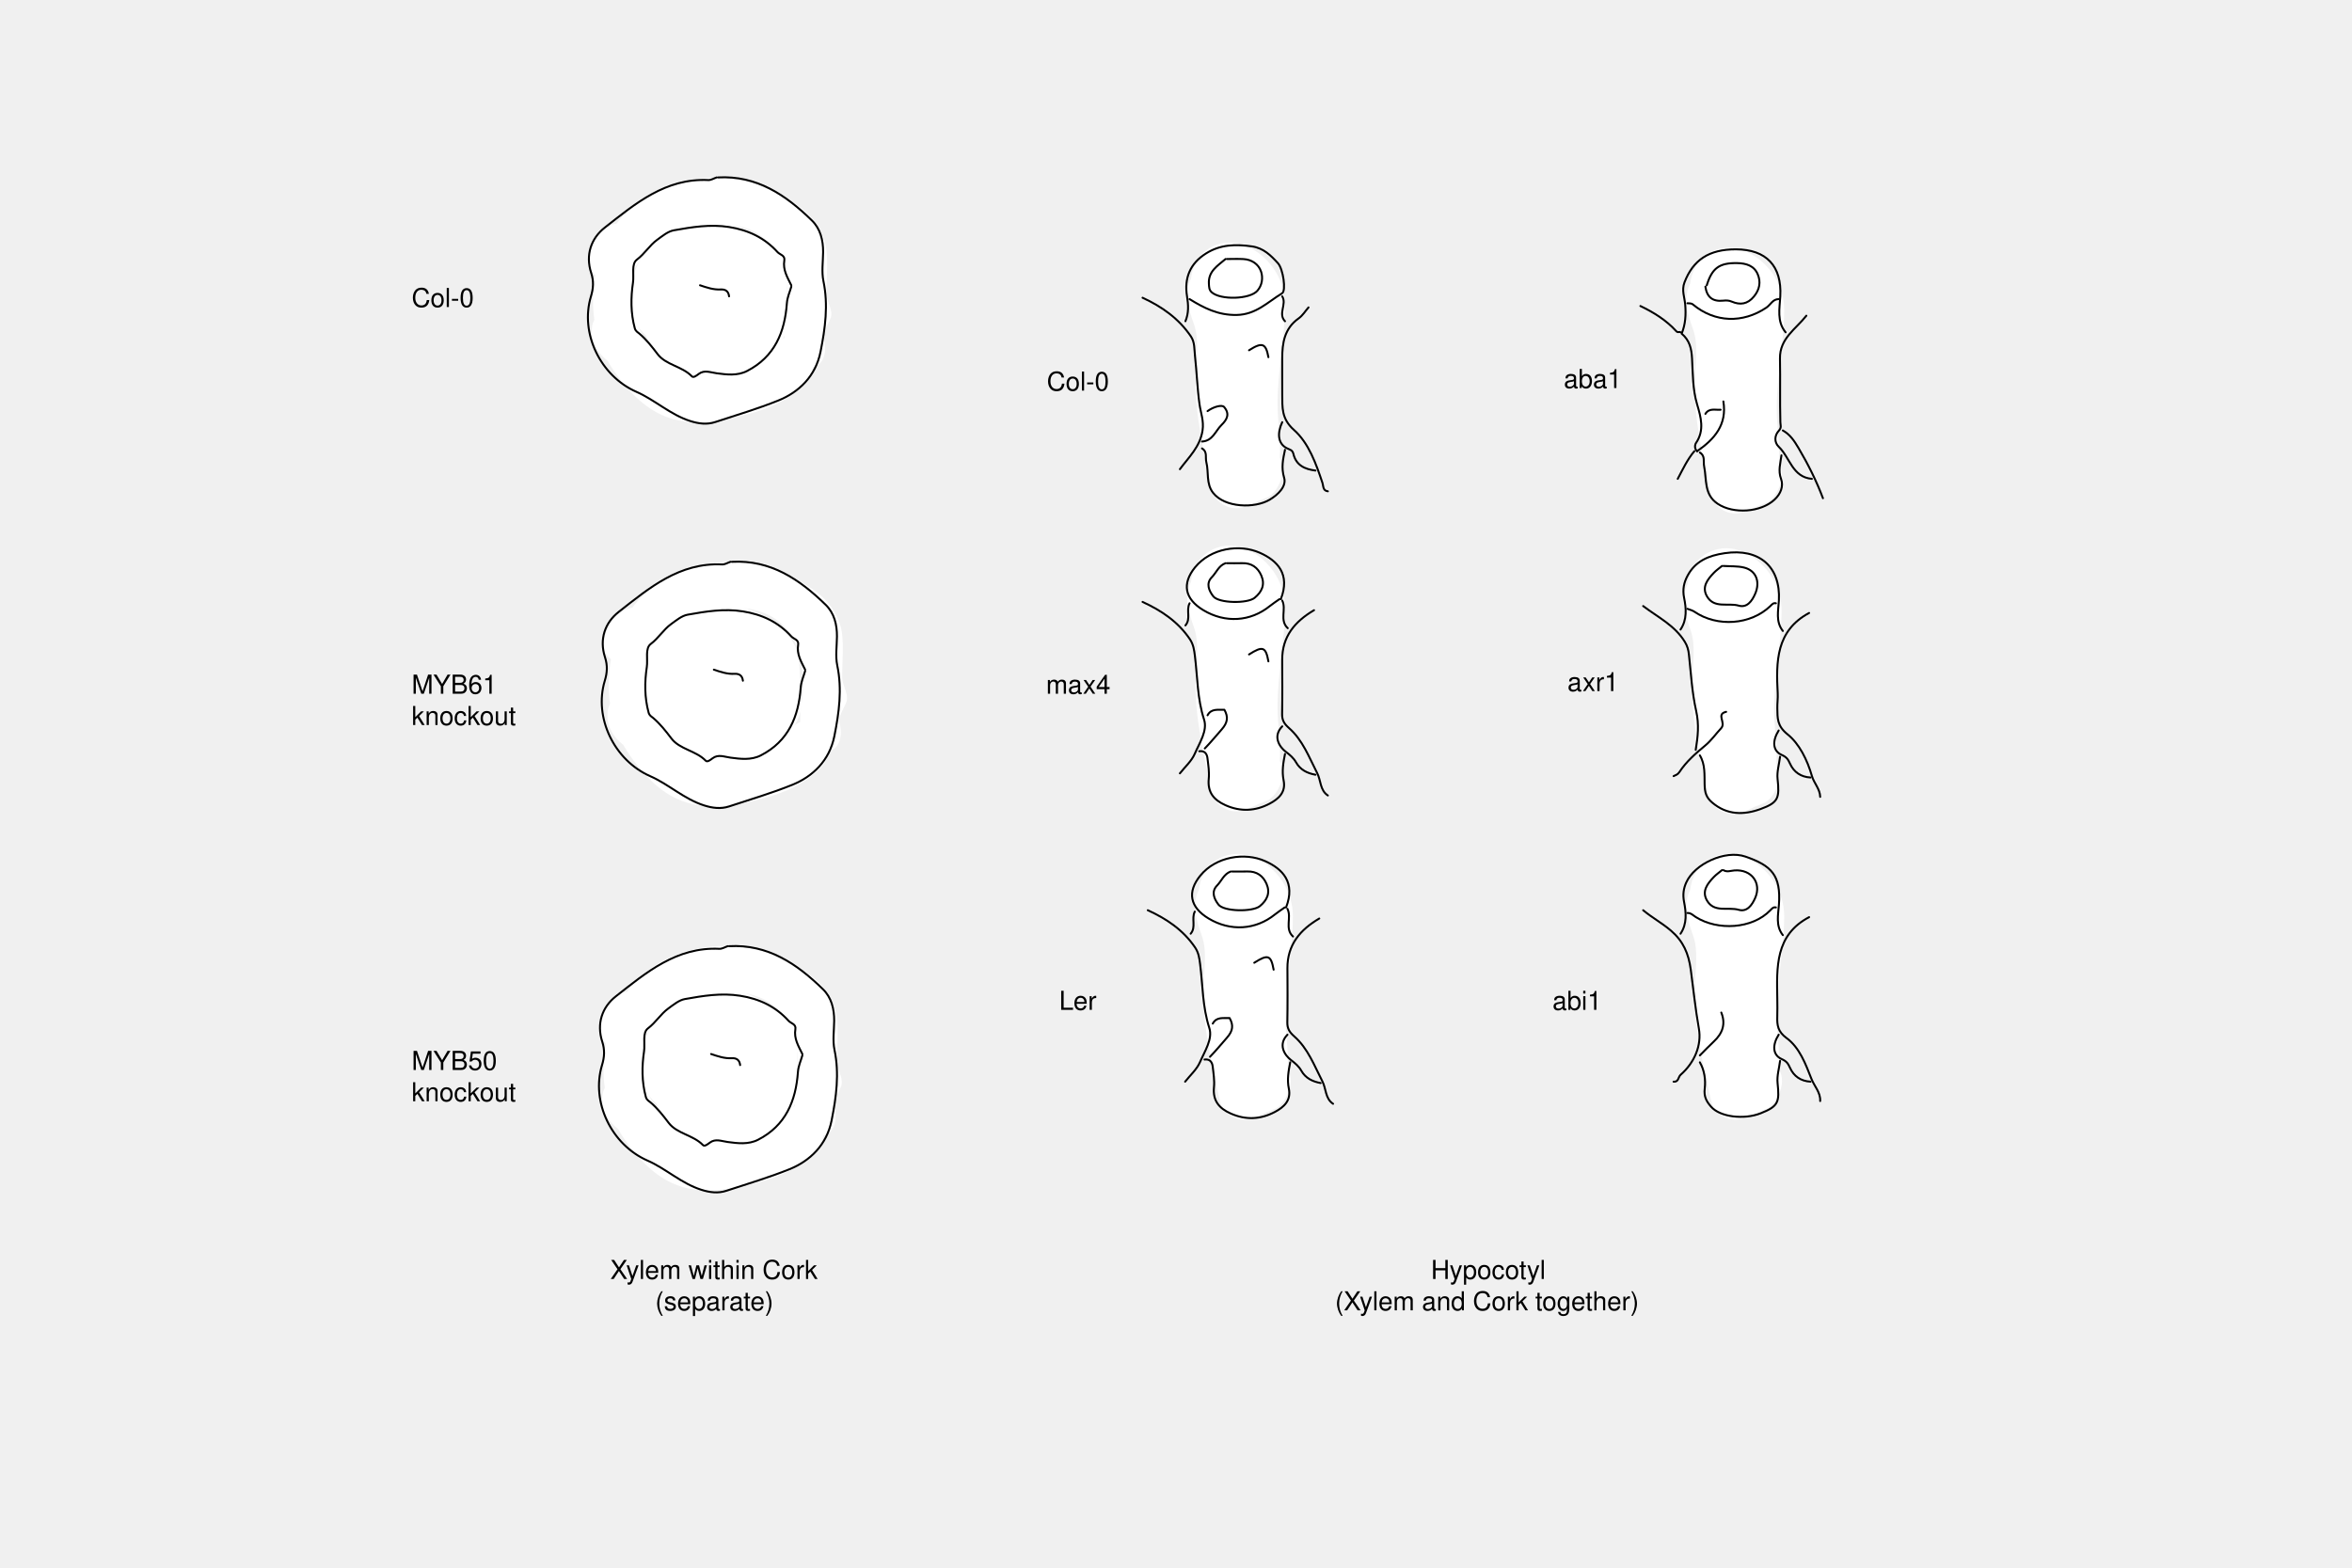
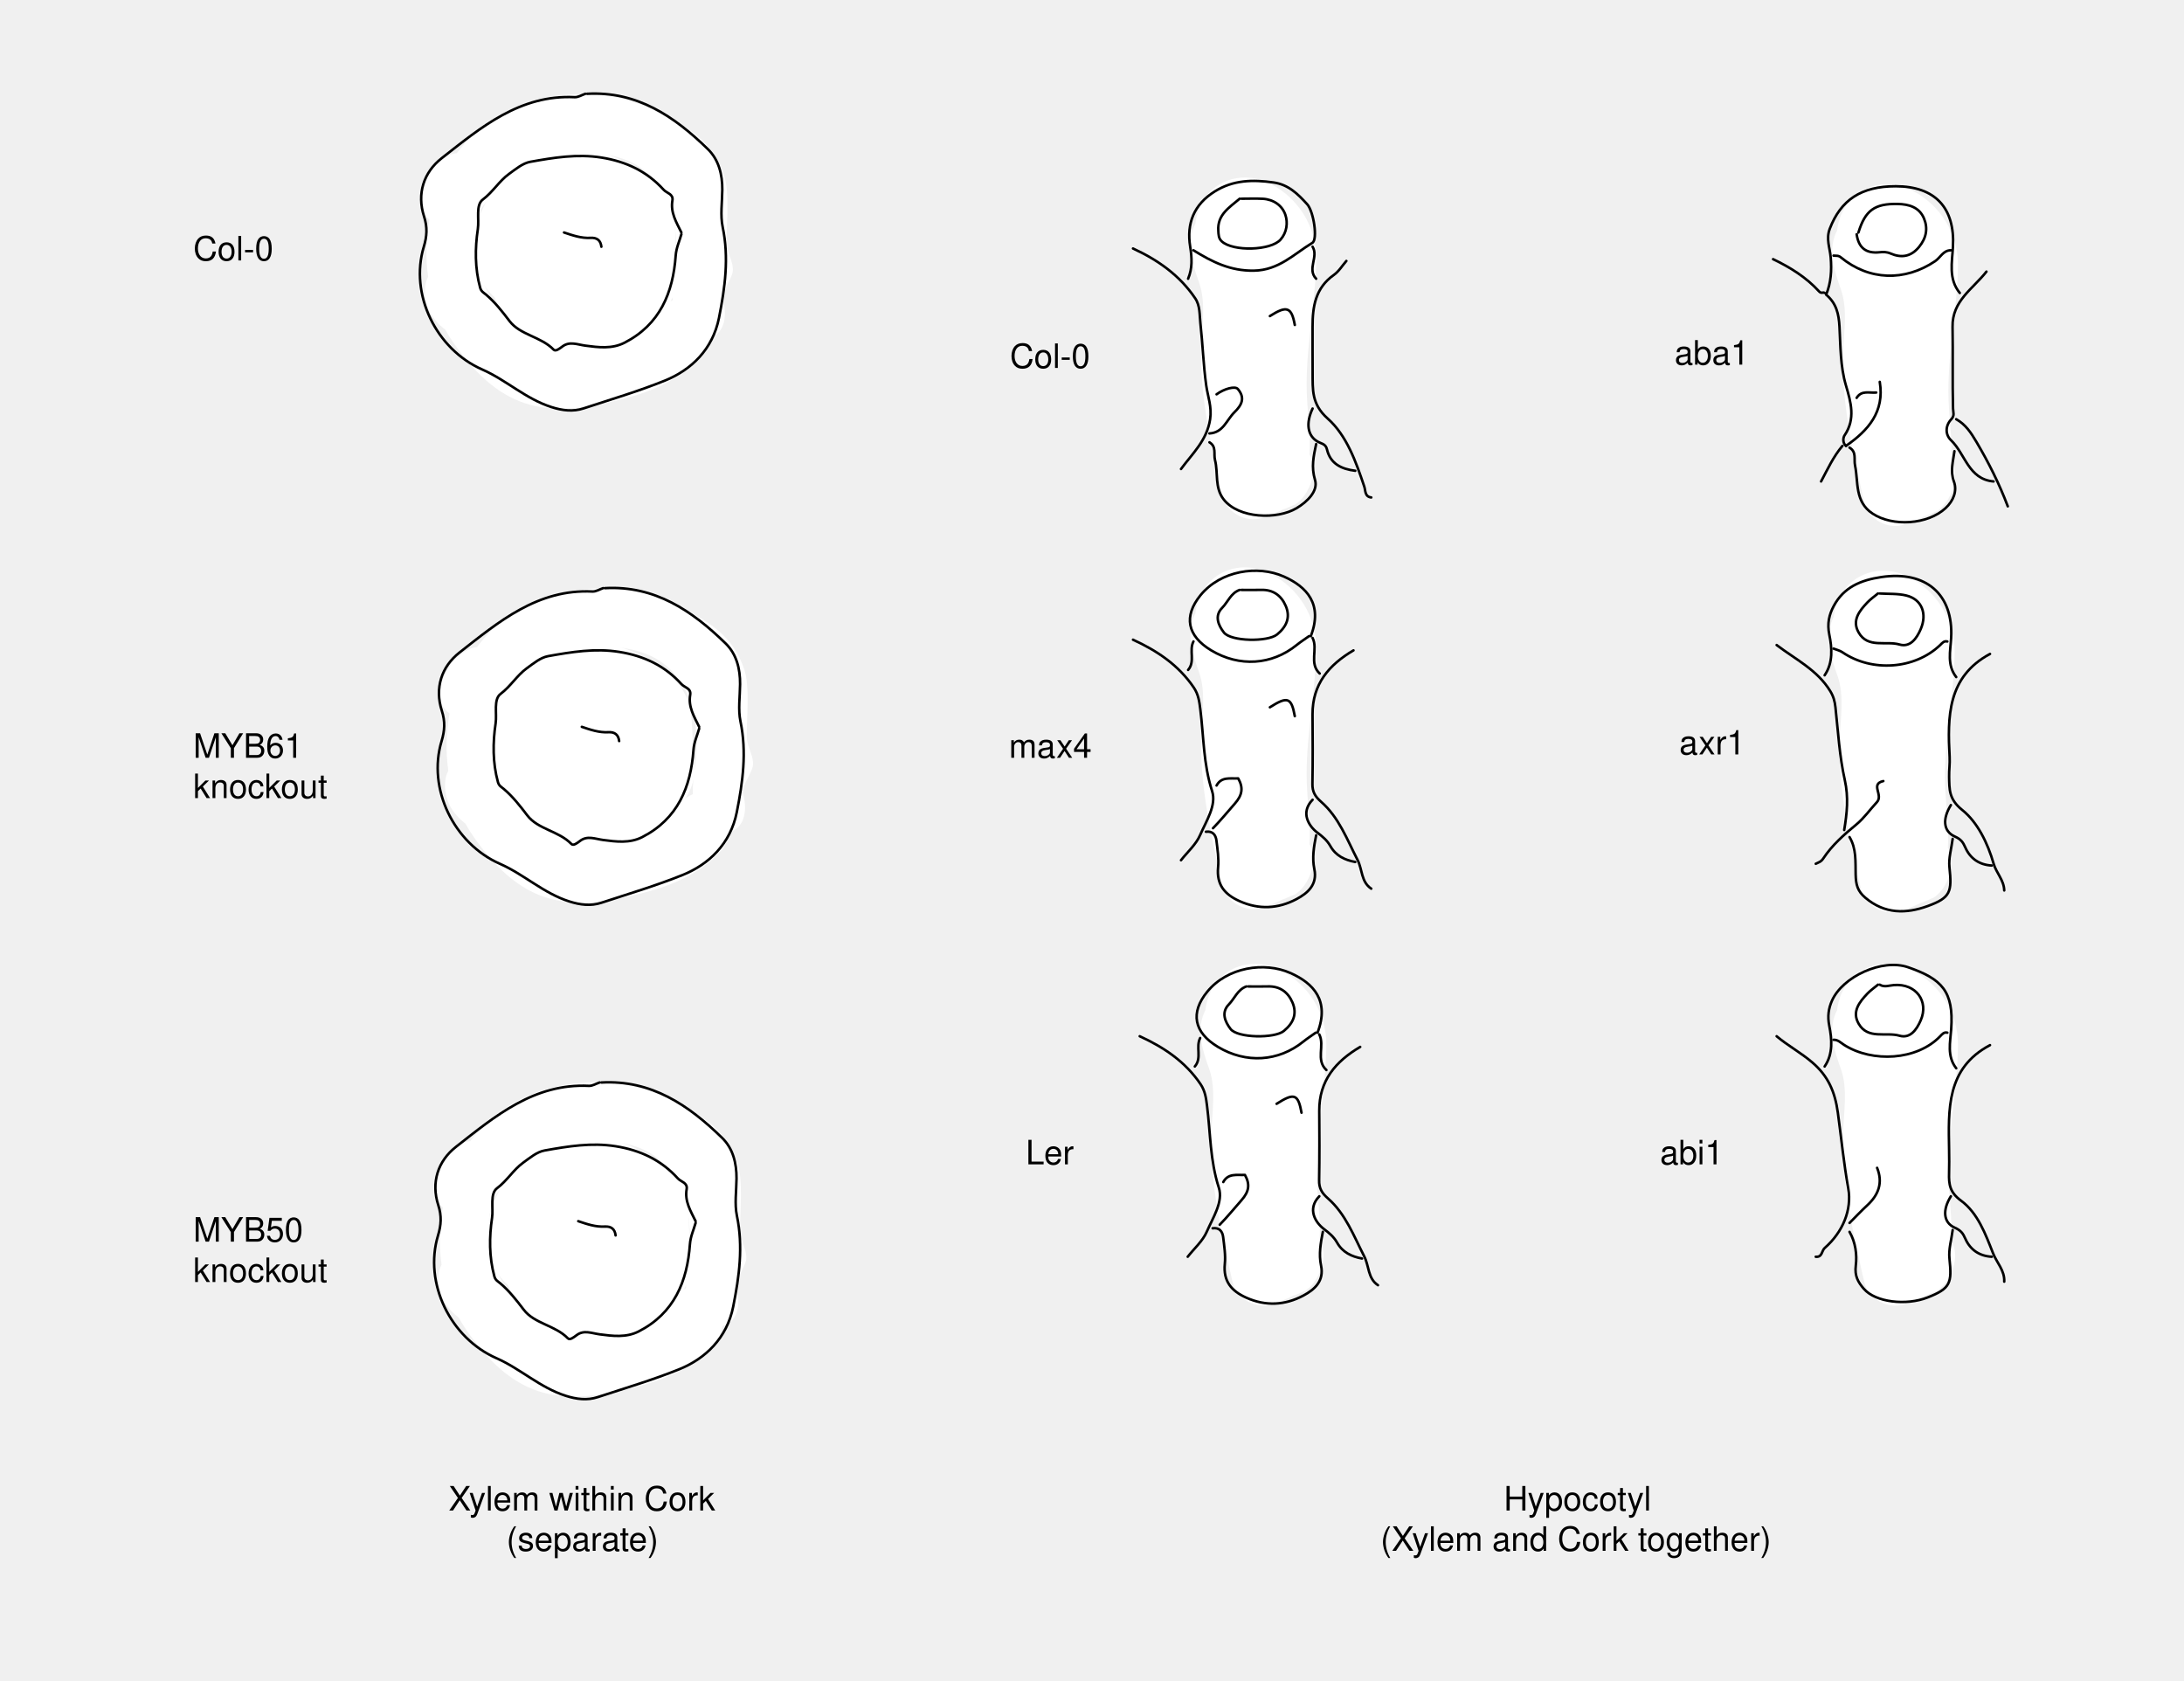
- <svg xmlns="http://www.w3.org/2000/svg" version="1.1" id="Layer_1" x="0px" y="0px" width="100%" viewBox="0 0 900 600" enable-background="new 0 0 900 600" xml:space="preserve">
+ <svg xmlns="http://www.w3.org/2000/svg" version="1.1" author="Provart Lab - Bio Analytic Resource, University of Toronto" id="Layer_1" x="0px" y="0px" width="100%" viewBox="100 40 650 500" enable-background="new 0 0 900 600" xml:space="preserve">
  <g id="Labels">
    <text transform="matrix(1 0 0 1 157.5 117.5)" font-family="'Helvetica'" font-size="10">Col-0</text>
    <text transform="matrix(1 0 0 1 157.5 265.5)" font-family="'Helvetica'" font-size="10">MYB61</text>
    <text transform="matrix(1 0 0 1 157.5 277.5)" font-family="'Helvetica'" font-size="10">knockout</text>
    <text transform="matrix(1 0 0 1 157.5 409.5)" font-family="'Helvetica'" font-size="10">MYB50</text>
    <text transform="matrix(1 0 0 1 157.5 421.5)" font-family="'Helvetica'" font-size="10">knockout</text>
    <text transform="matrix(1 0 0 1 233.4902 489.5)" font-family="'Helvetica'" font-size="10">Xylem within Cork</text>
    <text transform="matrix(1 0 0 1 250.7124 501.5)" font-family="'Helvetica'" font-size="10">(separate)</text>
    <text transform="matrix(1 0 0 1 547.5469 489.5)" font-family="'Helvetica'" font-size="10">Hypocotyl</text>
    <text transform="matrix(1 0 0 1 510.8652 501.5)" font-family="'Helvetica'" font-size="10">(Xylem and Cork together)</text>
    <text transform="matrix(1 0 0 1 400.5518 149.5)" font-family="'Helvetica'" font-size="10">Col-0</text>
    <text transform="matrix(1 0 0 1 400.2734 265.5)" font-family="'Helvetica'" font-size="10">max4</text>
    <text transform="matrix(1 0 0 1 405.2734 386.5)" font-family="'Helvetica'" font-size="10">Ler</text>
    <text transform="matrix(1 0 0 1 594.0469 386.5)" font-family="'Helvetica'" font-size="10">abi1</text>
    <text transform="matrix(1 0 0 1 598.377 148.5)" font-family="'Helvetica'" font-size="10">aba1</text>
    <text transform="matrix(1 0 0 1 599.7734 264.5)" font-family="'Helvetica'" font-size="10">axr1</text>
  </g>
  <g id="Samples">
    <g id="Xylem_MYB61_knockout" fill="#FFFFFF">
      <path d="M305.667,415.001c-0.681-5.3-0.344-10.558-1.07-15.901c-1.287-9.48-9.995-15.361-18.081-18.512    c-19.753-7.693-42.093,7.182-41.516,28.413c0.144,5.307,2.483,10.128,6.175,13.446c0.416,1.016,0.941,2.012,1.616,2.973    c10.035,14.274,32.292,19.525,43.834,5.182c0.042-0.02,0.084-0.036,0.126-0.059C301.807,428.111,306.399,420.701,305.667,415.001z    " />
    </g>
    <g id="Cork_MYB61_knockout" fill="#FFFFFF">
      <path d="M320.273,406.495c-0.126-5.491,0.984-15.104-0.771-20.312c-3.39-10.055-10.495-14.267-19.997-18.988    c-20.192-10.04-46.808-5.032-59.54,12.39c-0.935,0.077-1.871,0.339-2.745,0.802c-5.079,2.695-8.072,7.93-8.219,13.613    c-0.056,2.174,1.099,4.125,2.8,5.309c-1.01,5.526-1.183,11.346-0.377,17.066c-0.501,0.934-0.816,2-0.923,3.125    c-0.501,5.304,2.127,9.65,6.031,12.598c0.771,1.413,1.624,2.792,2.567,4.127c14.78,20.924,28.603,22.133,50.487,16.445    c9.093-2.362,17.28-5.992,23.425-12.992c1.13-1.287,1.787-3.67,2.064-5.055c4.131-1.102,5.563-5.885,4.122-11.215    c-0.677-2.505,2.583-6.139,2.887-8.66C322.409,412.046,320.335,409.212,320.273,406.495z M304.18,423.357    c-1.111,0.429-2.195,1.167-3.189,2.3c-10.306,11.739-25.19,14.77-38.283,8.171c-13.273-6.689-20.676-21.904-15.89-36.793    c0.661-2.055,4.04-5.217,6.344-7.16c3.336-2.815,7.664-5.109,11.673-6.793c8.532-3.584,15.836-4.807,24.617-1.807    c7.276,2.483,12.169,8.42,14.353,15.597c1.213,3.988,1.491,8.04,1.503,12.186C305.32,413.844,304.065,418.619,304.18,423.357z" />
    </g>
    <g id="Xylem_MYB50_knockout" fill="#FFFFFF">
      <path d="M306.667,268.001c-0.681-5.3-0.344-10.557-1.07-15.901c-1.287-9.483-9.995-15.363-18.081-18.513    c-19.753-7.693-42.093,7.183-41.516,28.414c0.144,5.307,2.483,10.128,6.175,13.446c0.416,1.016,0.941,2.012,1.616,2.973    c10.035,14.274,32.292,19.525,43.834,5.182c0.042-0.02,0.084-0.036,0.126-0.059C302.807,281.111,307.399,273.701,306.667,268.001z    " />
    </g>
    <g id="Cork_MYB50_knockout" fill="#FFFFFF">
      <path d="M322.273,259.495c-0.126-5.492,0.984-15.102-0.771-20.309c-3.39-10.055-10.495-14.267-19.997-18.991    c-20.192-10.04-46.808-5.032-59.54,12.39c-0.935,0.077-1.871,0.338-2.745,0.802c-5.079,2.695-8.072,7.927-8.219,13.613    c-0.056,2.174,1.099,4.125,2.8,5.309c-1.01,5.526-1.183,11.343-0.377,17.066c-0.501,0.934-0.816,2-0.923,3.125    c-0.501,5.304,2.127,9.65,6.031,12.598c0.771,1.413,1.624,2.792,2.567,4.127c14.78,20.924,28.603,22.133,50.487,16.445    c9.093-2.362,17.28-5.992,23.425-12.992c1.13-1.287,1.787-3.67,2.064-5.055c4.131-1.102,5.563-5.885,4.122-11.215    c-0.677-2.505,2.583-6.138,2.887-8.66C324.409,265.046,322.335,262.212,322.273,259.495z M306.18,276.357    c-1.111,0.429-2.195,1.167-3.189,2.3c-10.306,11.739-25.19,14.77-38.283,8.171c-13.273-6.689-20.676-21.904-15.89-36.792    c0.661-2.055,4.04-5.217,6.344-7.161c3.336-2.815,7.664-5.109,11.673-6.793c8.532-3.583,15.836-4.806,24.617-1.806    c7.276,2.485,12.169,8.42,14.353,15.597c1.213,3.988,1.491,8.04,1.503,12.186C307.32,266.844,306.065,271.619,306.18,276.357z" />
    </g>
    <g id="Xylem_Col-0" fill="#FFFFFF">
      <path d="M301.667,121.001c-0.681-5.3-0.344-10.557-1.07-15.901c-1.287-9.483-9.995-15.363-18.081-18.513    c-19.753-7.693-42.093,7.183-41.516,28.414c0.144,5.307,2.483,10.128,6.175,13.446c0.416,1.016,0.941,2.012,1.616,2.973    c10.035,14.274,32.292,19.525,43.834,5.182c0.042-0.02,0.084-0.038,0.126-0.059C297.807,134.111,302.399,126.701,301.667,121.001z    " />
    </g>
    <g id="Cork_Col-0" fill="#FFFFFF">
      <path d="M316.273,112.495c-0.126-5.492,0.984-15.102-0.771-20.309c-3.39-10.055-10.495-14.267-19.997-18.991    c-20.192-10.04-46.808-5.032-59.54,12.39c-0.935,0.077-1.871,0.338-2.745,0.802c-5.079,2.695-8.072,7.927-8.219,13.613    c-0.056,2.174,1.099,4.125,2.8,5.309c-1.01,5.526-1.183,11.343-0.377,17.066c-0.501,0.934-0.816,2-0.923,3.125    c-0.501,5.304,2.127,9.65,6.031,12.598c0.771,1.413,1.624,2.792,2.567,4.127c14.78,20.922,28.603,22.131,50.487,16.445    c9.093-2.362,17.28-5.992,23.425-12.992c1.13-1.287,1.787-3.67,2.064-5.055c4.131-1.102,5.563-5.885,4.122-11.215    c-0.677-2.505,2.583-6.138,2.887-8.66C318.409,118.046,316.335,115.212,316.273,112.495z M300.18,129.357    c-1.111,0.429-2.195,1.167-3.189,2.3c-10.306,11.74-25.19,14.77-38.283,8.171c-13.273-6.689-20.676-21.904-15.89-36.792    c0.661-2.055,4.04-5.217,6.344-7.161c3.336-2.815,7.664-5.109,11.673-6.793c8.532-3.583,15.836-4.806,24.617-1.806    c7.276,2.485,12.169,8.42,14.353,15.597c1.213,3.988,1.491,8.04,1.503,12.186C301.32,119.844,300.065,124.619,300.18,129.357z" />
    </g>
    <g id="Hypocotyl_axr1" fill="#FFFFFF">
      <path d="M678.869,271.461c0.003-12.584,2.764-25.043,2.862-37.562c0.071-9.256-5.212-17.859-13.449-22.105    c-9.828-5.066-20.759,0.057-22.442,11.182c-0.029,0.188-0.046,0.375-0.064,0.562c-0.154,0.307-0.302,0.618-0.436,0.938    c-2.332,5.547-0.334,11.314,1.547,16.652c2.088,5.928,0.857,12.781,0.643,18.923c-0.522,14.752,3.047,30.183,6.312,44.478    c1.123,4.918,6.906,8.135,11.688,6.635c2.111-0.663,4.145-1.459,6.058-2.448c0.406-0.144,0.812-0.307,1.212-0.509    c-2.519,1.27,2.812-1.244,2.479-0.953c2.083-1.293,3.438-3.259,4.429-5.455c1.438-3.202,1.709-6.632,0.028-9.552    C680.138,285.419,678.867,278.357,678.869,271.461z" />
    </g>
    <g id="Hypocotyl_Ler" fill="#FFFFFF">
      <path d="M491.869,388.461c0.003-12.584,2.764-25.043,2.861-37.562c0.072-9.258-5.213-17.859-13.448-22.105    c-9.828-5.066-20.759,0.057-22.443,11.182c-0.028,0.188-0.045,0.375-0.064,0.562c-0.153,0.307-0.301,0.618-0.436,0.938    c-2.332,5.549-0.333,11.314,1.547,16.652c2.088,5.928,0.858,12.781,0.643,18.923c-0.522,14.752,3.047,30.183,6.312,44.478    c1.124,4.918,6.907,8.135,11.688,6.635c2.111-0.663,4.145-1.459,6.058-2.448c0.406-0.144,0.812-0.307,1.212-0.509    c-2.519,1.27,2.812-1.244,2.479-0.953c2.083-1.293,3.438-3.259,4.429-5.455c1.438-3.202,1.709-6.632,0.028-9.552    C493.138,402.419,491.867,395.357,491.869,388.461z" />
    </g>
    <g id="Hypocotyl_abi1" fill="#FFFFFF">
      <path d="M679.869,388.461c0.003-12.584,2.764-25.043,2.862-37.562c0.071-9.258-5.212-17.859-13.449-22.105    c-9.828-5.066-20.759,0.057-22.442,11.182c-0.029,0.188-0.046,0.375-0.064,0.562c-0.154,0.307-0.302,0.618-0.436,0.938    c-2.332,5.549-0.334,11.314,1.547,16.652c2.088,5.928,0.857,12.781,0.643,18.923c-0.522,14.752,3.047,30.183,6.312,44.478    c1.123,4.918,6.906,8.135,11.688,6.635c2.111-0.663,4.145-1.459,6.058-2.448c0.406-0.144,0.812-0.307,1.212-0.509    c-2.519,1.27,2.812-1.244,2.479-0.953c2.083-1.293,3.438-3.259,4.429-5.455c1.438-3.202,1.709-6.632,0.028-9.552    C681.138,402.419,679.867,395.357,679.869,388.461z" />
    </g>
    <g id="Hypocotyl_aba1" fill="#FFFFFF">
      <path d="M679.869,156.461c0.003-12.584,2.764-25.043,2.862-37.562c0.071-9.256-5.212-17.859-13.449-22.105    c-9.828-5.066-20.759,0.057-22.442,11.182c-0.029,0.188-0.046,0.375-0.064,0.562c-0.154,0.307-0.302,0.618-0.436,0.938    c-2.332,5.547-0.334,11.314,1.547,16.652c2.088,5.928,0.857,12.781,0.643,18.923c-0.522,14.752,3.047,30.181,6.312,44.476    c1.123,4.918,6.906,8.135,11.688,6.635c2.111-0.663,4.145-1.459,6.058-2.448c0.406-0.144,0.812-0.307,1.212-0.509    c-2.519,1.27,2.812-1.244,2.479-0.953c2.083-1.293,3.438-3.259,4.429-5.455c1.438-3.202,1.709-6.632,0.028-9.552    C681.138,170.419,679.867,163.357,679.869,156.461z" />
    </g>
    <g id="Hypocotyl_max4" fill="#FFFFFF">
      <path d="M488.869,270.461c0.003-12.584,2.764-25.043,2.861-37.563c0.072-9.255-5.213-17.858-13.448-22.104    c-9.828-5.066-20.759,0.057-22.443,11.181c-0.028,0.188-0.045,0.375-0.064,0.563c-0.153,0.306-0.301,0.618-0.436,0.937    c-2.332,5.547-0.333,11.315,1.547,16.652c2.088,5.928,0.858,12.781,0.643,18.923c-0.522,14.752,3.047,30.183,6.312,44.478    c1.124,4.918,6.907,8.135,11.688,6.635c2.111-0.663,4.145-1.459,6.058-2.448c0.406-0.144,0.812-0.307,1.212-0.509    c-2.519,1.27,2.812-1.244,2.479-0.953c2.083-1.293,3.438-3.259,4.429-5.455c1.438-3.202,1.709-6.632,0.028-9.552    C490.138,284.419,488.867,277.357,488.869,270.461z" />
    </g>
    <g id="Hypocotyl_Col-0" fill="#FFFFFF">
      <path d="M488.869,154.461c0.003-12.585,2.764-25.043,2.861-37.563c0.072-9.255-5.213-17.858-13.448-22.104    c-9.828-5.066-20.759,0.057-22.443,11.181c-0.028,0.188-0.045,0.375-0.064,0.563c-0.153,0.306-0.301,0.618-0.436,0.937    c-2.332,5.547-0.333,11.315,1.547,16.652c2.088,5.928,0.858,12.781,0.643,18.923c-0.522,14.752,3.047,30.18,6.312,44.476    c1.124,4.918,6.907,8.135,11.688,6.635c2.111-0.664,4.145-1.459,6.058-2.449c0.406-0.144,0.812-0.307,1.212-0.509    c-2.519,1.27,2.812-1.245,2.479-0.954c2.083-1.293,3.438-3.258,4.429-5.455c1.438-3.202,1.709-6.632,0.028-9.552    C490.138,168.419,488.867,161.358,488.869,154.461z" />
    </g>
  </g>
  <g id="Outlines">
    <g>
      <path fill="none" stroke="#000000" stroke-width="0.75" stroke-linecap="round" stroke-linejoin="round" stroke-miterlimit="10" d="    M302.793,109.187c-1.469-3.012-3.293-5.899-2.669-9.529c0.334-1.94-1.678-2.158-2.608-3.184    c-4.993-5.502-11.198-8.422-18.523-9.585c-7.2-1.143-14.19,0.014-21.155,1.261c-2.265,0.406-4.37,2.182-6.346,3.611    c-2.938,2.125-4.77,5.349-7.786,7.61c-2.196,1.646-1.047,5.826-1.493,8.798c-0.853,5.696-0.898,11.656,0.687,17.448    c0.323,1.183,1.119,1.52,1.729,2.039c2.716,2.31,4.834,5.016,6.997,7.866c3.198,4.214,9.368,4.618,13.136,8.524    c0.604,0.626,1.743-0.279,2.62-0.938c2.167-1.631,4.436-0.565,6.863-0.245c3.798,0.501,7.884,1.045,11.615-0.871    c10.554-5.419,14.45-14.856,15.241-25.935c0.167-2.338,1.104-4.241,1.694-6.342" />
      <path fill="none" stroke="#000000" stroke-width="0.75" stroke-linecap="round" stroke-linejoin="round" stroke-miterlimit="10" d="    M308.085,256.296c-1.469-3.012-3.293-5.899-2.669-9.529c0.333-1.94-1.679-2.158-2.609-3.184    c-4.992-5.502-11.198-8.422-18.523-9.585c-7.2-1.143-14.19,0.014-21.155,1.261c-2.265,0.406-4.371,2.182-6.347,3.611    c-2.938,2.124-4.769,5.349-7.786,7.61c-2.196,1.646-1.047,5.826-1.492,8.798c-0.853,5.695-0.899,11.656,0.686,17.448    c0.324,1.185,1.119,1.521,1.729,2.039c2.716,2.312,4.834,5.018,6.997,7.866c3.198,4.214,9.368,4.618,13.136,8.523    c0.605,0.627,1.743-0.278,2.62-0.938c2.167-1.631,4.436-0.562,6.863-0.244c3.798,0.5,7.884,1.045,11.615-0.871    c10.554-5.419,14.451-14.854,15.241-25.935c0.167-2.338,1.103-4.241,1.694-6.342" />
      <path fill="none" stroke="#000000" stroke-width="0.75" stroke-linecap="round" stroke-linejoin="round" stroke-miterlimit="10" d="    M307.027,403.406c-1.469-3.014-3.293-5.899-2.669-9.529c0.334-1.938-1.678-2.158-2.608-3.184    c-4.993-5.503-11.198-8.422-18.523-9.585c-7.2-1.146-14.19,0.014-21.155,1.261c-2.265,0.406-4.37,2.182-6.346,3.611    c-2.938,2.122-4.77,5.35-7.786,7.608c-2.196,1.646-1.047,5.825-1.493,8.798c-0.854,5.696-0.898,11.656,0.687,17.448    c0.323,1.183,1.119,1.521,1.729,2.039c2.717,2.311,4.834,5.016,6.997,7.865c3.198,4.215,9.368,4.619,13.136,8.522    c0.604,0.627,1.743-0.276,2.62-0.938c2.167-1.632,4.436-0.565,6.863-0.244c3.798,0.501,7.884,1.045,11.615-0.872    c10.554-5.418,14.45-14.854,15.241-25.933c0.167-2.341,1.104-4.242,1.694-6.345" />
      <path fill="none" stroke="#000000" stroke-width="0.75" stroke-linecap="round" stroke-linejoin="round" stroke-miterlimit="10" d="    M437.203,230.367c7.166,3.291,13.522,7.512,18.081,14.227c1.411,2.08,1.671,4.273,1.943,6.421    c1.038,8.149,0.896,16.356,3.52,24.417c1.373,4.22-1.773,8.912-3.576,13.082c-1.205,2.787-3.74,4.999-5.681,7.471" />
      <path fill="none" stroke="#000000" stroke-width="0.75" stroke-linecap="round" stroke-linejoin="round" stroke-miterlimit="10" d="    M455.194,114.479c5.518,3.423,10.945,6.186,17.996,6.063c7.438-0.129,11.918-4.968,17.397-8.277    c1.633-0.985,0.411-9.349-1.562-11.512c-2.736-2.995-5.532-5.828-10.01-6.457c-6.172-0.866-11.981-0.771-17.494,2.684    c-6.209,3.891-8.423,9.516-7.299,16.426c0.541,3.327,0.686,6.427-0.616,9.54" />
      <path fill="none" stroke="#000000" stroke-width="0.75" stroke-linecap="round" stroke-linejoin="round" stroke-miterlimit="10" d="    M490.119,229.309c3.675-9.551-1.227-14.716-8.045-17.749c-7.759-3.45-18.781-1.779-24.777,5.566    c-5.1,6.249-4.016,12.087,3.189,16.416c8.345,5.014,18.011,4.4,25.406-1.578c1.181-0.952,2.463-1.773,3.697-2.655" />
      <path fill="none" stroke="#000000" stroke-width="0.75" stroke-linecap="round" stroke-linejoin="round" stroke-miterlimit="10" d="    M683.267,127.179c-3.429-4.167-2.278-9.131-2.028-13.754c0.627-11.529-5.276-17.98-17.021-17.997    c-10.293-0.014-16.358,4.064-19.654,12.671c-1.149,3.003,0.062,5.746,0.284,8.479c0.322,3.915,0.116,7.523-1.356,11.117    c3.014,2.531,3.765,5.641,3.972,9.528c0.312,5.822,0.238,11.761,1.921,17.478c1.463,4.968,2.938,9.944-0.42,14.873    c-0.404,0.593-0.666,2.209,0.438,3.113" />
      <path fill="none" stroke="#000000" stroke-width="0.75" stroke-linecap="round" stroke-linejoin="round" stroke-miterlimit="10" d="    M652.575,109.716c0.565,4.006,2.767,5.805,6.885,5.347c1.003-0.112,2.048-0.125,3.212,0.376c3.144,1.353,6.023,1.04,8.486-1.968    c2.206-2.695,2.671-5.557,1.448-8.486c-1.378-3.301-4.433-4.224-7.86-4.288c-6.793-0.126-9.615,1.875-11.643,8.489" />
      <path fill="none" stroke="#000000" stroke-width="0.75" stroke-linecap="round" stroke-linejoin="round" stroke-miterlimit="10" d="    M682.208,241.48c-2.808-3.57-1.716-7.755-1.508-11.638c0.701-13.032-7.544-20.075-20.735-18.123    c-6.219,0.92-11.216,3.028-14.215,8.623c-1.373,2.562-1.988,5.195-1.322,8.48c0.799,3.935,1.194,8.338-1.378,12.128" />
      <path fill="none" stroke="#000000" stroke-width="0.75" stroke-linecap="round" stroke-linejoin="round" stroke-miterlimit="10" d="    M682.208,357.897c-2.808-3.57-1.771-7.768-1.495-11.638c0.802-11.274-2.799-14.953-12.829-18.419    c-7.751-2.677-19.508,2.811-22.665,9.969c-1.008,2.287-1.354,4.605-0.8,7.431c0.776,3.942,1.203,8.338-1.369,12.128" />
      <path fill="none" stroke="#000000" stroke-width="0.75" stroke-linecap="round" stroke-linejoin="round" stroke-miterlimit="10" d="    M658.925,333.026c-1.059,0.882-2.215,1.671-3.156,2.664c-2.386,2.519-4.671,5.345-2.604,8.94    c2.765,4.812,8.092,2.405,12.156,3.579c3.154,0.911,5.081-1.717,6.328-4.592c2.456-5.658-1.39-10.968-7.954-10.482    c-1.467,0.108-2.83,0.757-4.241-0.109" />
      <path fill="none" stroke="#000000" stroke-width="0.75" stroke-linecap="round" stroke-linejoin="round" stroke-miterlimit="10" d="    M502.819,233.542c-7.289,4.285-12.237,10.048-12.182,19.05c0.045,6.879,0.095,13.76-0.034,20.636    c-0.047,2.378,0.768,3.772,2.607,5.389c5.284,4.632,7.684,11.186,10.825,17.287c1.45,2.814,1.03,6.542,4.073,8.549" />
      <path fill="none" stroke="#000000" stroke-width="0.75" stroke-linecap="round" stroke-linejoin="round" stroke-miterlimit="10" d="    M500.703,117.654c-1.234,1.412-2.253,3.13-3.743,4.178c-5.449,3.835-6.334,9.397-6.313,15.401    c0.017,4.586-0.03,9.172,0.014,13.758c0.046,4.95-0.362,9.255,4.469,13.549c5.668,5.038,8.438,12.867,10.918,20.3    c0.385,1.152,0.102,2.975,2.066,3.192" />
      <path fill="none" stroke="#000000" stroke-width="0.75" stroke-linecap="round" stroke-linejoin="round" stroke-miterlimit="10" d="    M681.15,406.052c-0.354,2.822-1.242,5.701-0.955,8.456c0.768,7.345,0.314,8.911-6.479,11.586    c-6.386,2.517-15.541,1.469-19.021-2.582c-1.698-1.977-2.762-3.771-2.376-6.905c0.392-3.198-0.063-6.902-1.861-10.023" />
      <path fill="none" stroke="#000000" stroke-width="0.75" stroke-linecap="round" stroke-linejoin="round" stroke-miterlimit="10" d="    M681.15,289.635c-0.354,2.821-1.242,5.7-0.955,8.455c0.768,7.345,0.357,9.051-6.493,11.547    c-6.378,2.323-12.801,2.402-18.532-2.479c-2.326-1.982-2.827-3.808-2.893-6.936c-0.075-3.604,0.254-7.675-1.819-11.116" />
      <path fill="none" stroke="#000000" stroke-width="0.75" stroke-linecap="round" stroke-linejoin="round" stroke-miterlimit="10" d="    M491.707,288.576c-0.662,3.326-1.247,6.648-0.534,10.055c0.961,4.586-1.915,7.131-5.319,8.935    c-5.442,2.88-11.135,3.19-16.909,0.613c-4.431-1.976-6.932-4.885-6.415-10.085c0.257-2.603-0.18-5.296-0.489-7.926    c-0.202-1.705-1.112-2.932-3.14-2.65" />
      <path fill="none" stroke="#000000" stroke-width="0.75" stroke-linecap="round" stroke-linejoin="round" stroke-miterlimit="10" d="    M681.68,174.275c-0.378,2.999-1.336,5.815-0.15,9.051c1.011,2.763-0.146,5.71-2.49,7.887c-5.321,4.937-15.771,5.583-21.729,1.623    c-5.368-3.57-4.191-9.324-5.218-14.338c-0.376-1.837,0.511-4.003-1.635-5.282" />
      <path fill="none" stroke="#000000" stroke-width="0.75" stroke-linecap="round" stroke-linejoin="round" stroke-miterlimit="10" d="    M491.707,172.159c-0.734,3.528-1.521,6.737-0.328,10.683c0.977,3.231-2.225,6.427-5.484,8.379    c-5.771,3.456-17.276,3.14-21.731-2.636c-2.733-3.544-1.565-7.818-2.553-11.681c-0.46-1.801,0.492-3.996-1.651-5.275" />
      <path fill="none" stroke="#000000" stroke-width="0.75" stroke-linecap="round" stroke-linejoin="round" stroke-miterlimit="10" d="    M680.621,114.479c-2.295-0.001-3.127,2.192-4.709,3.254c-9.048,6.076-19.669,5.777-28.072-1.172    c-0.743-0.614-1.421-0.389-2.145-0.495" />
      <path fill="none" stroke="#000000" stroke-width="0.75" stroke-linecap="round" stroke-linejoin="round" stroke-miterlimit="10" d="    M679.562,230.896c-1.008-0.249-1.514,0.465-2.123,1.052c-7.549,7.246-20.348,8.153-29.113,2.146    c-0.766-0.524-1.748-0.728-2.631-1.081" />
      <path fill="none" stroke="#000000" stroke-width="0.75" stroke-linecap="round" stroke-linejoin="round" stroke-miterlimit="10" d="    M679.562,347.312c-1.008-0.247-1.531,0.442-2.12,1.057c-6.938,7.226-20.192,7.89-28.548,2.611    c-1.033-0.652-1.851-1.604-3.199-1.552" />
      <path fill="none" stroke="#000000" stroke-width="0.75" stroke-linecap="round" stroke-linejoin="round" stroke-miterlimit="10" d="    M437.203,113.95c7.398,3.406,13.886,7.965,18.51,14.824c1.503,2.229,1.263,4.918,1.544,7.407    c0.694,6.155,0.878,12.374,1.735,18.502c0.47,3.357,1.729,6.373,1.161,10.097c-0.963,6.299-5.266,10.177-8.662,14.787" />
      <path fill="none" stroke="#000000" stroke-width="0.75" stroke-linecap="round" stroke-linejoin="round" stroke-miterlimit="10" d="    M692.263,351.018c-13.054,6.9-12.366,19.154-12.176,31.224c0.036,2.292,0.058,4.588-0.008,6.879    c-0.094,3.29,0.202,5.709,3.547,8.168c5.021,3.688,7.29,9.956,9.559,15.698c1.104,2.791,3.49,5.127,3.312,8.413" />
      <path fill="none" stroke="#000000" stroke-width="0.75" stroke-linecap="round" stroke-linejoin="round" stroke-miterlimit="10" d="    M628.762,348.372c3.383,2.841,7.285,4.927,10.668,7.841c4.697,4.045,6.705,8.737,7.544,14.884    c1.024,7.505,1.772,15.085,3.105,22.587c1.121,6.312-1.609,12.967-7.004,17.689c-0.926,0.812-0.703,2.821-2.671,2.616" />
      <path fill="none" stroke="#000000" stroke-width="0.75" stroke-linecap="round" stroke-linejoin="round" stroke-miterlimit="10" d="    M692.263,234.601c-12.694,6.805-12.664,18.729-12.015,30.684c0.109,2-0.192,3.89-0.149,5.829c0.084,3.754-0.138,6.688,3.904,9.928    c4.541,3.641,7.575,9.83,9.344,15.994c0.786,2.737,3.083,4.902,3.149,7.945" />
      <path fill="none" stroke="#000000" stroke-width="0.75" stroke-linecap="round" stroke-linejoin="round" stroke-miterlimit="10" d="    M628.762,231.955c5.582,4.252,12.086,7.378,15.955,13.71c0.972,1.587,1.354,3.052,1.545,4.807    c0.794,7.242,1.197,14.586,2.786,21.66c1.155,5.145,0.655,9.918-0.177,14.856" />
      <path fill="none" stroke="#000000" stroke-width="0.75" stroke-linecap="round" stroke-linejoin="round" stroke-miterlimit="10" d="    M691.204,120.829c-3.97,5.089-10.238,8.688-10.089,16.405c0.156,8.111-0.07,16.23,0.146,24.338    c0.033,1.248,0.555,2.046-0.565,3.247c-1.731,1.856-1.83,4.484-0.015,6.217c4.246,4.046,5.147,11.578,12.642,12.235" />
      <path fill="none" stroke="#000000" stroke-width="0.75" stroke-linecap="round" stroke-linejoin="round" stroke-miterlimit="10" d="    M682.208,164.75c2.789,1.575,4.354,3.938,6.021,6.762c3.646,6.172,6.809,12.49,9.326,19.167" />
      <path fill="none" stroke="#000000" stroke-width="0.75" stroke-linecap="round" stroke-linejoin="round" stroke-miterlimit="10" d="    M627.704,117.125c5.094,2.441,9.864,5.394,13.684,9.593c0.697,0.767,1.194,0.101,1.662,0.461" />
      <path fill="none" stroke="#000000" stroke-width="0.75" stroke-linecap="round" stroke-linejoin="round" stroke-miterlimit="10" d="    M659.454,153.638c1.465,8.892-3.402,14.442-10.055,19.05" />
      <path fill="none" stroke="#000000" stroke-width="0.75" stroke-linecap="round" stroke-linejoin="round" stroke-miterlimit="10" d="    M462.074,157.342c2.314-1.693,5.521-2.539,6.335-1.576c2.239,2.65,1.188,4.751-1.009,6.903c-2.341,2.292-3.351,6.094-7.443,6.314" />
      <path fill="none" stroke="#000000" stroke-width="0.75" stroke-linecap="round" stroke-linejoin="round" stroke-miterlimit="10" d="    M660.513,272.438c-3.987,0.887,0.075,4.146-1.914,6.273c-2.012,2.151-3.802,4.735-6.085,6.615    c-3.704,3.048-7.271,6.188-9.905,10.186c-0.651,0.988-1.403,1.127-2.202,1.531" />
      <path fill="none" stroke="#000000" stroke-width="0.75" stroke-linecap="round" stroke-linejoin="round" stroke-miterlimit="10" d="    M658.66,387.531c1.782,4.424,0.449,8.012-2.899,11.123c-1.826,1.696-3.539,3.517-5.303,5.279" />
      <path fill="none" stroke="#000000" stroke-width="0.75" stroke-linecap="round" stroke-linejoin="round" stroke-miterlimit="10" d="    M462.074,273.759c1.454-2.692,4.035-2.005,6.438-2.12c1.55,2.76,1.281,4.915-1.02,7.525c-2.146,2.432-4.198,4.965-6.479,7.295" />
      <path fill="none" stroke="#000000" stroke-width="0.75" stroke-linecap="round" stroke-linejoin="round" stroke-miterlimit="10" d="    M503.349,180.096c-4.033-0.5-7.39-2.008-8.419-6.362c-0.384-1.627-1.454-1.614-2.62-2.24c-3.261-1.751-3.688-5.575-1.659-9.919" />
      <path fill="none" stroke="#000000" stroke-width="0.75" stroke-linecap="round" stroke-linejoin="round" stroke-miterlimit="10" d="    M692.792,297.572c-3.69-0.198-6.406-2.075-7.851-5.33c-0.736-1.656-1.312-2.49-3.181-3.325c-3.477-1.555-3.638-5.353-1.142-9.337" />
      <path fill="none" stroke="#000000" stroke-width="0.75" stroke-linecap="round" stroke-linejoin="round" stroke-miterlimit="10" d="    M692.792,413.989c-3.69-0.198-6.406-2.075-7.851-5.33c-0.736-1.656-1.312-2.489-3.181-3.325c-3.477-1.554-3.638-5.353-1.142-9.337    " />
      <path fill="none" stroke="#000000" stroke-width="0.75" stroke-linecap="round" stroke-linejoin="round" stroke-miterlimit="10" d="    M503.349,296.514c-3.118-0.575-5.774-1.838-7.422-4.756c-0.962-1.705-2.331-2.829-3.948-4.063c-2.472-1.889-5.023-5.922-1.328-9.7    " />
      <path fill="none" stroke="#000000" stroke-width="0.75" stroke-linecap="round" stroke-linejoin="round" stroke-miterlimit="10" d="    M648.342,172.688c-2.695,3.181-4.411,6.949-6.351,10.583" />
      <path fill="none" stroke="#000000" stroke-width="0.75" stroke-linecap="round" stroke-linejoin="round" stroke-miterlimit="10" d="    M485.357,253.122c-1.01-5.578-2.162-5.99-7.409-2.646" />
      <path fill="none" stroke="#000000" stroke-width="0.75" stroke-linecap="round" stroke-linejoin="round" stroke-miterlimit="10" d="    M490.648,229.838c1.685,3.332-1.142,7.566,2.115,10.583" />
      <path fill="none" stroke="#000000" stroke-width="0.75" stroke-linecap="round" stroke-linejoin="round" stroke-miterlimit="10" d="    M485.357,136.704c-0.968-5.349-2.379-5.853-7.409-2.646" />
      <path fill="none" stroke="#000000" stroke-width="0.75" stroke-linecap="round" stroke-linejoin="round" stroke-miterlimit="10" d="    M490.648,113.42c1.856,3.008-1.724,6.62,1.059,9.525" />
      <path fill="none" stroke="#000000" stroke-width="0.75" stroke-linecap="round" stroke-linejoin="round" stroke-miterlimit="10" d="    M278.98,113.42c-0.207-1.903-1.338-2.743-3.174-2.636c-2.794,0.164-5.359-0.732-7.938-1.598" />
      <path fill="none" stroke="#000000" stroke-width="0.75" stroke-linecap="round" stroke-linejoin="round" stroke-miterlimit="10" d="    M284.272,260.529c-0.208-1.902-1.338-2.743-3.175-2.635c-2.794,0.164-5.359-0.732-7.938-1.598" />
      <path fill="none" stroke="#000000" stroke-width="0.75" stroke-linecap="round" stroke-linejoin="round" stroke-miterlimit="10" d="    M283.214,407.64c-0.207-1.902-1.338-2.741-3.174-2.636c-2.794,0.163-5.359-0.731-7.938-1.598" />
      <path fill="none" stroke="#000000" stroke-width="0.75" stroke-linecap="round" stroke-linejoin="round" stroke-miterlimit="10" d="    M658.396,156.812c-2.032,0.189-4.375-0.753-5.82,1.587" />
      <path fill="none" stroke="#000000" stroke-width="0.75" stroke-linecap="round" stroke-linejoin="round" stroke-miterlimit="10" d="    M455.194,230.896c-1.39,2.661,0.592,5.954-1.587,8.467" />
      <path fill="none" stroke="#000000" stroke-width="0.75" stroke-linecap="round" stroke-linejoin="round" stroke-miterlimit="10" d="    M278.452,362.131c-1.059,0.354-2.134,1.058-3.173,1.006c-16.345-0.793-27.922,9.021-39.595,18.165    c-5.35,4.19-7.429,10.562-5.254,17.298c1.048,3.248,0.881,5.928-0.067,9.062c-4.28,14.146,3.654,30.479,17.387,36.515    c7.166,3.149,12.979,8.768,20.616,11.188c3.28,1.042,6.391,1.429,9.543,0.394c8.109-2.663,16.387-5.119,24.203-8.271    c7.781-3.144,14.23-9.241,16.104-18.661c1.79-8.997,3.014-17.854,1.101-27.027c-0.74-3.551-0.144-7.384-0.115-11.088    c0.036-4.569-1.048-8.942-4.297-12.112c-9.968-9.728-21.062-17.288-35.926-16.463" />
      <path fill="none" stroke="#000000" stroke-width="0.75" stroke-linecap="round" stroke-linejoin="round" stroke-miterlimit="10" d="    M658.925,216.609c-1.059,0.882-2.215,1.67-3.156,2.664c-2.385,2.519-4.671,5.346-2.604,8.943    c2.765,4.812,8.092,2.405,12.156,3.579c3.154,0.912,5.094-1.71,6.327-4.591c1.958-4.568,0.347-8.843-4.276-9.984    c-2.535-0.625-5.272-0.433-7.918-0.609" />
      <path fill="none" stroke="#000000" stroke-width="0.75" stroke-linecap="round" stroke-linejoin="round" stroke-miterlimit="10" d="    M468.953,215.55c-2.611,0.917-3.489,3.572-5.23,5.352c-2.334,2.387-1.144,5.127,0.521,7.308    c2.074,2.716,13.095,2.856,15.843,0.596c2.806-2.309,4.036-5.062,2.581-8.474c-1.333-3.126-3.778-4.904-7.365-4.792    c-1.938,0.061-3.88,0.011-5.819,0.011" />
      <path fill="none" stroke="#000000" stroke-width="0.75" stroke-linecap="round" stroke-linejoin="round" stroke-miterlimit="10" d="    M279.51,215.021c-1.058,0.353-2.134,1.056-3.172,1.005c-16.345-0.792-27.922,9.022-39.595,18.166    c-5.35,4.19-7.429,10.559-5.254,17.298c1.048,3.247,0.881,5.924-0.067,9.059c-4.279,14.147,3.654,30.481,17.387,36.517    c7.166,3.146,12.979,8.765,20.617,11.188c3.28,1.041,6.39,1.428,9.543,0.395c8.108-2.662,16.387-5.119,24.203-8.274    c7.782-3.141,14.231-9.239,16.104-18.66c1.79-8.997,3.015-17.854,1.102-27.028c-0.741-3.55-0.145-7.383-0.115-11.087    c0.036-4.569-1.049-8.942-4.297-12.112c-9.969-9.728-21.062-17.289-35.926-16.463" />
      <path fill="none" stroke="#000000" stroke-width="0.75" stroke-linecap="round" stroke-linejoin="round" stroke-miterlimit="10" d="    M468.953,99.133c-3.009,2.58-6.688,4.702-6.362,9.526c0.079,1.172,0.045,2.273,1.057,3.191c3.344,3.039,14.577,2.743,17.472-0.552    c1.893-2.155,2.211-5.025,1.436-7.35c-0.935-2.807-3.514-4.607-6.723-4.792c-2.109-0.122-4.231-0.023-6.348-0.023" />
      <path fill="none" stroke="#000000" stroke-width="0.75" stroke-linecap="round" stroke-linejoin="round" stroke-miterlimit="10" d="    M274.218,67.912c-1.059,0.353-2.134,1.056-3.172,1.005c-16.345-0.792-27.922,9.022-39.596,18.166    c-5.35,4.19-7.429,10.559-5.254,17.298c1.048,3.247,0.881,5.924-0.067,9.059c-4.279,14.147,3.654,30.481,17.387,36.515    c7.166,3.148,12.979,8.764,20.616,11.188c3.28,1.042,6.391,1.428,9.544,0.393c8.108-2.662,16.387-5.119,24.203-8.274    c7.781-3.141,14.231-9.24,16.104-18.66c1.79-8.998,3.014-17.854,1.101-27.029c-0.74-3.549-0.144-7.383-0.115-11.087    c0.037-4.569-1.048-8.942-4.297-12.112c-9.968-9.728-21.062-17.289-35.926-16.463" />
    </g>
    <path fill="none" stroke="#000000" stroke-width="0.75" stroke-linecap="round" stroke-linejoin="round" stroke-miterlimit="10" d="   M439.203,348.367c7.166,3.291,13.522,7.512,18.081,14.227c1.411,2.08,1.671,4.273,1.943,6.422   c1.038,8.148,0.896,16.355,3.52,24.418c1.373,4.22-1.773,8.912-3.576,13.082c-1.205,2.787-3.74,4.999-5.681,7.471" />
    <path fill="none" stroke="#000000" stroke-width="0.75" stroke-linecap="round" stroke-linejoin="round" stroke-miterlimit="10" d="   M492.119,347.309c3.675-9.551-1.227-14.715-8.045-17.748c-7.759-3.449-18.781-1.777-24.777,5.566   c-5.1,6.248-4.016,12.087,3.189,16.415c8.345,5.014,18.011,4.399,25.406-1.577c1.181-0.952,2.463-1.771,3.697-2.656" />
    <path fill="none" stroke="#000000" stroke-width="0.75" stroke-linecap="round" stroke-linejoin="round" stroke-miterlimit="10" d="   M504.819,351.542c-7.289,4.285-12.237,10.048-12.182,19.05c0.045,6.88,0.095,13.761-0.034,20.637   c-0.047,2.379,0.768,3.772,2.607,5.389c5.284,4.632,7.684,11.186,10.825,17.287c1.45,2.814,1.03,6.542,4.073,8.549" />
    <path fill="none" stroke="#000000" stroke-width="0.75" stroke-linecap="round" stroke-linejoin="round" stroke-miterlimit="10" d="   M493.707,406.576c-0.662,3.326-1.247,6.648-0.534,10.055c0.961,4.586-1.915,7.131-5.319,8.935   c-5.442,2.88-11.135,3.19-16.909,0.613c-4.431-1.976-6.932-4.885-6.415-10.085c0.257-2.603-0.18-5.296-0.489-7.926   c-0.202-1.705-1.112-2.932-3.14-2.65" />
    <path fill="none" stroke="#000000" stroke-width="0.75" stroke-linecap="round" stroke-linejoin="round" stroke-miterlimit="10" d="   M464.074,391.759c1.454-2.692,4.035-2.005,6.438-2.12c1.55,2.76,1.28,4.915-1.021,7.525c-2.146,2.432-4.198,4.965-6.479,7.295" />
    <path fill="none" stroke="#000000" stroke-width="0.75" stroke-linecap="round" stroke-linejoin="round" stroke-miterlimit="10" d="   M505.349,414.514c-3.118-0.575-5.774-1.838-7.422-4.756c-0.962-1.705-2.331-2.829-3.948-4.063c-2.472-1.889-5.023-5.922-1.328-9.7" />
    <path fill="none" stroke="#000000" stroke-width="0.75" stroke-linecap="round" stroke-linejoin="round" stroke-miterlimit="10" d="   M487.357,371.121c-1.01-5.578-2.162-5.989-7.409-2.646" />
    <path fill="none" stroke="#000000" stroke-width="0.75" stroke-linecap="round" stroke-linejoin="round" stroke-miterlimit="10" d="   M492.648,347.838c1.685,3.332-1.142,7.566,2.115,10.584" />
    <path fill="none" stroke="#000000" stroke-width="0.75" stroke-linecap="round" stroke-linejoin="round" stroke-miterlimit="10" d="   M457.194,348.896c-1.39,2.659,0.592,5.951-1.587,8.467" />
    <path fill="none" stroke="#000000" stroke-width="0.75" stroke-linecap="round" stroke-linejoin="round" stroke-miterlimit="10" d="   M470.953,333.551c-2.611,0.916-3.49,3.571-5.23,5.354c-2.334,2.387-1.144,5.127,0.521,7.308c2.074,2.716,13.095,2.856,15.843,0.596   c2.806-2.309,4.036-5.062,2.581-8.474c-1.333-3.127-3.778-4.904-7.365-4.793c-1.938,0.061-3.88,0.012-5.818,0.012" />
  </g>
</svg>
